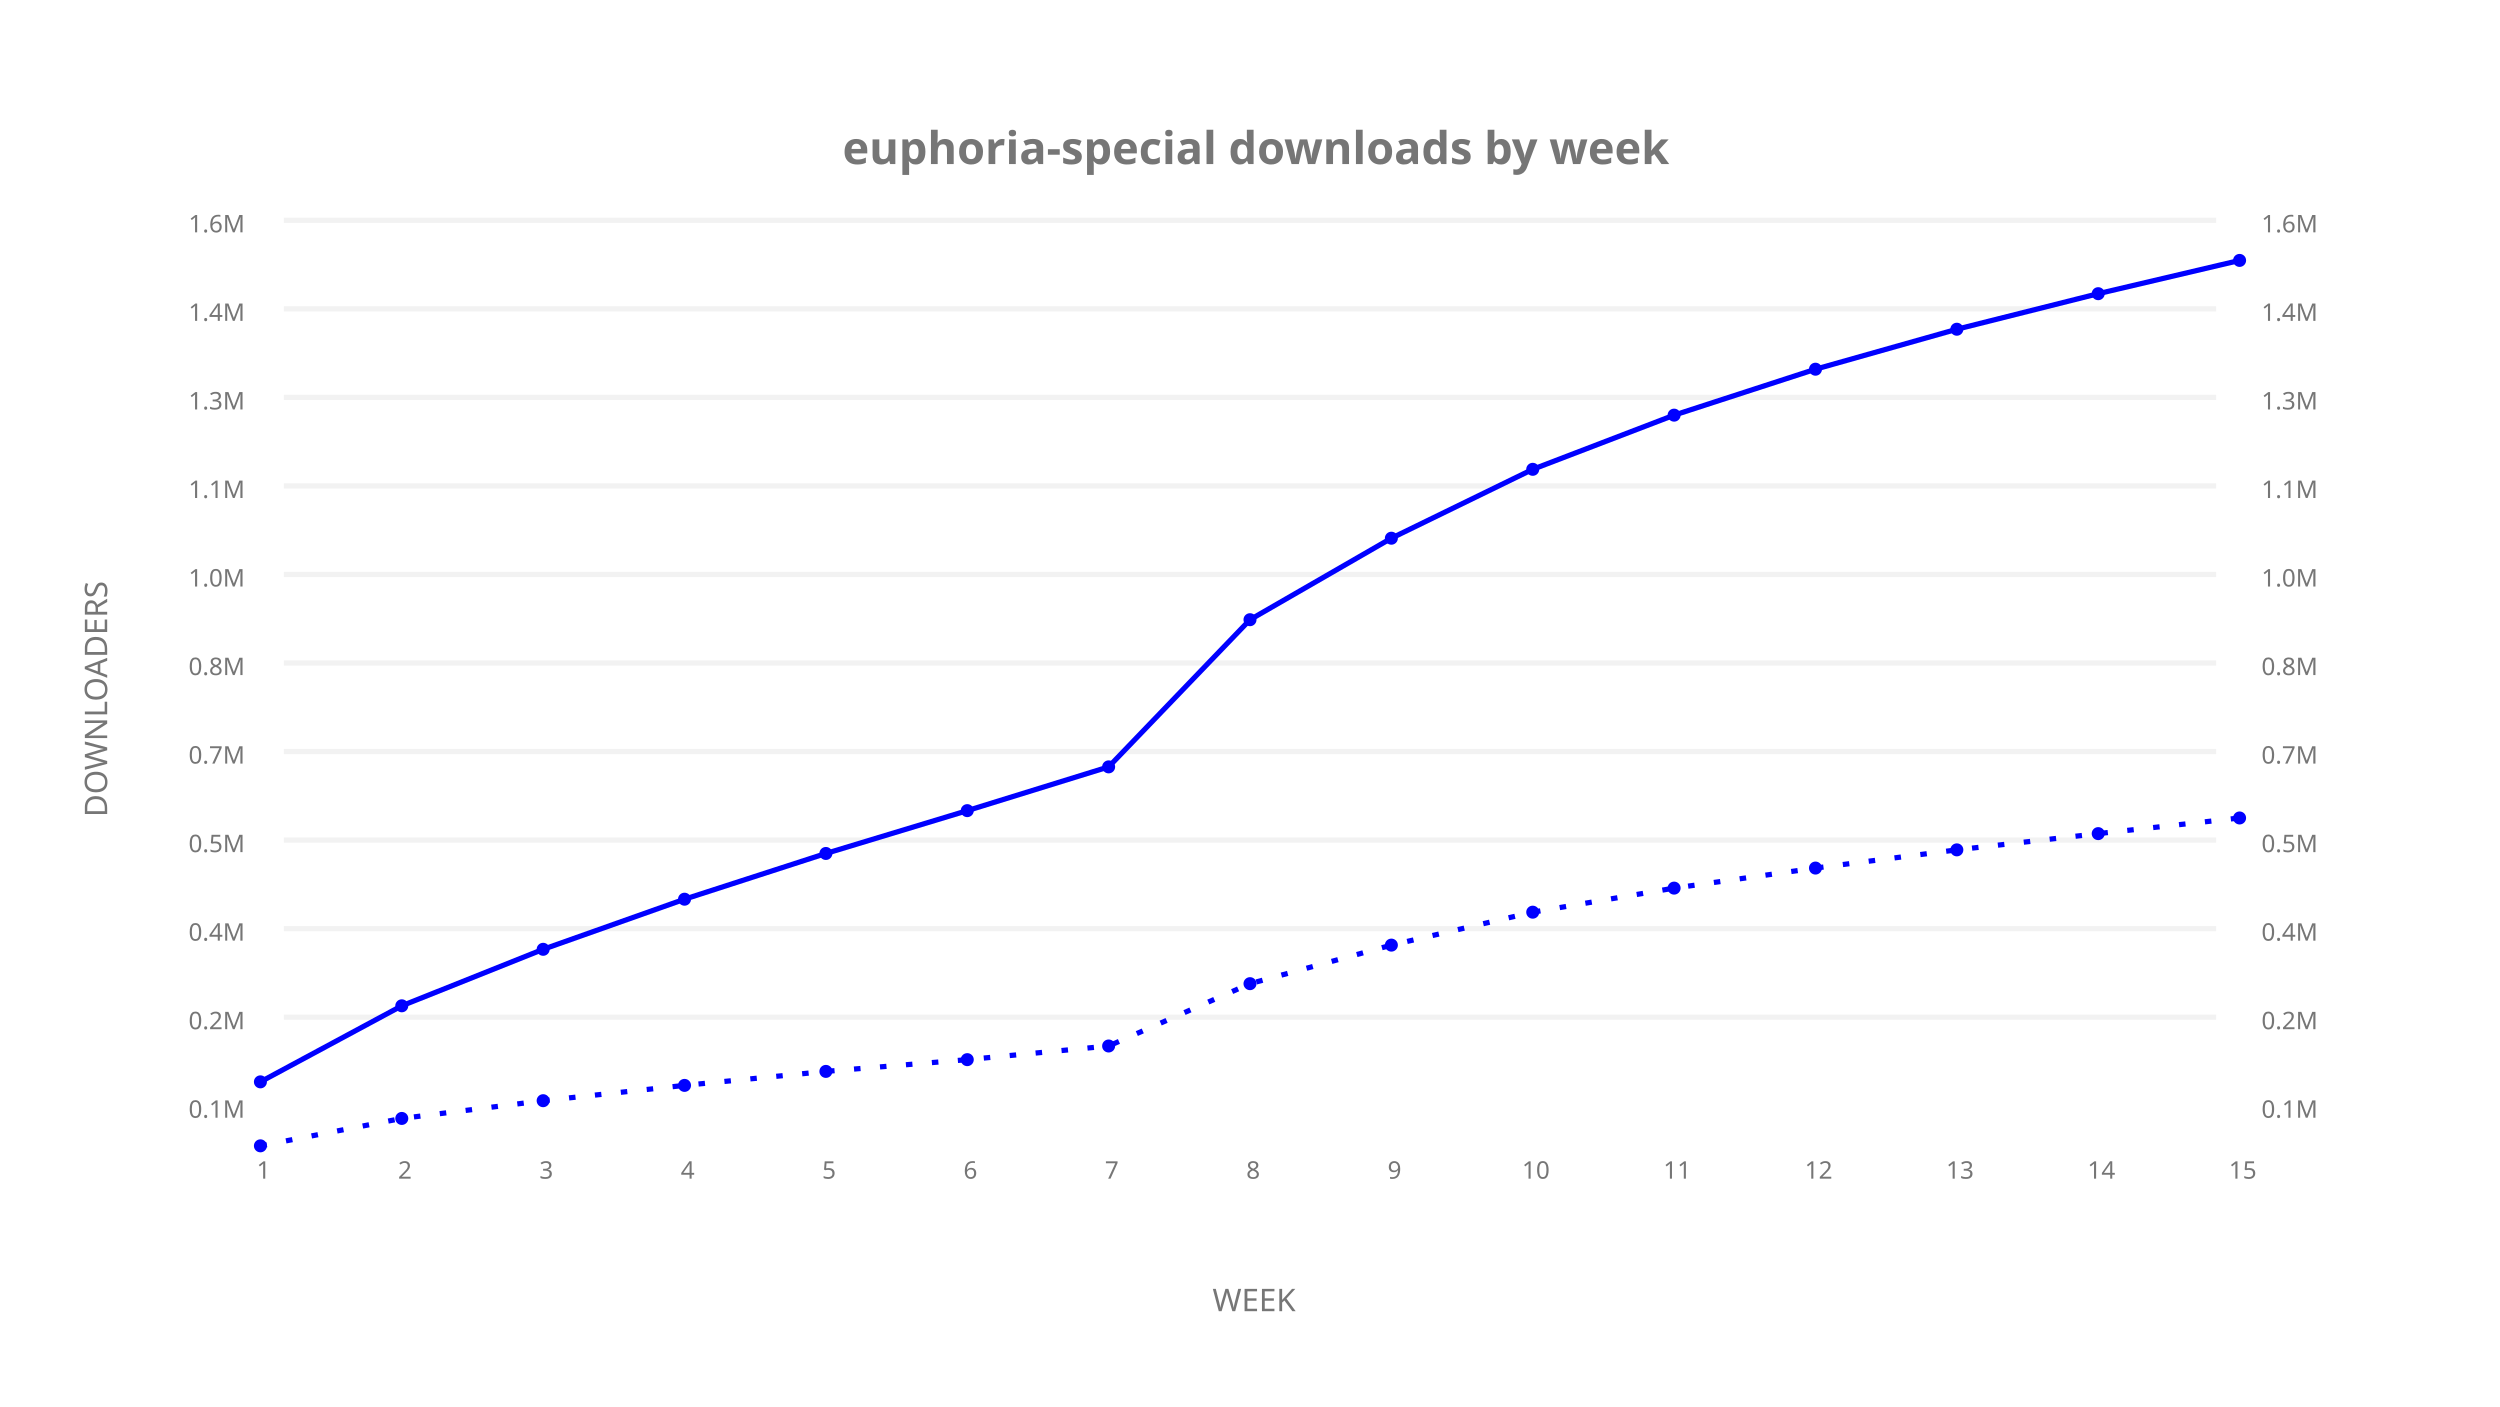
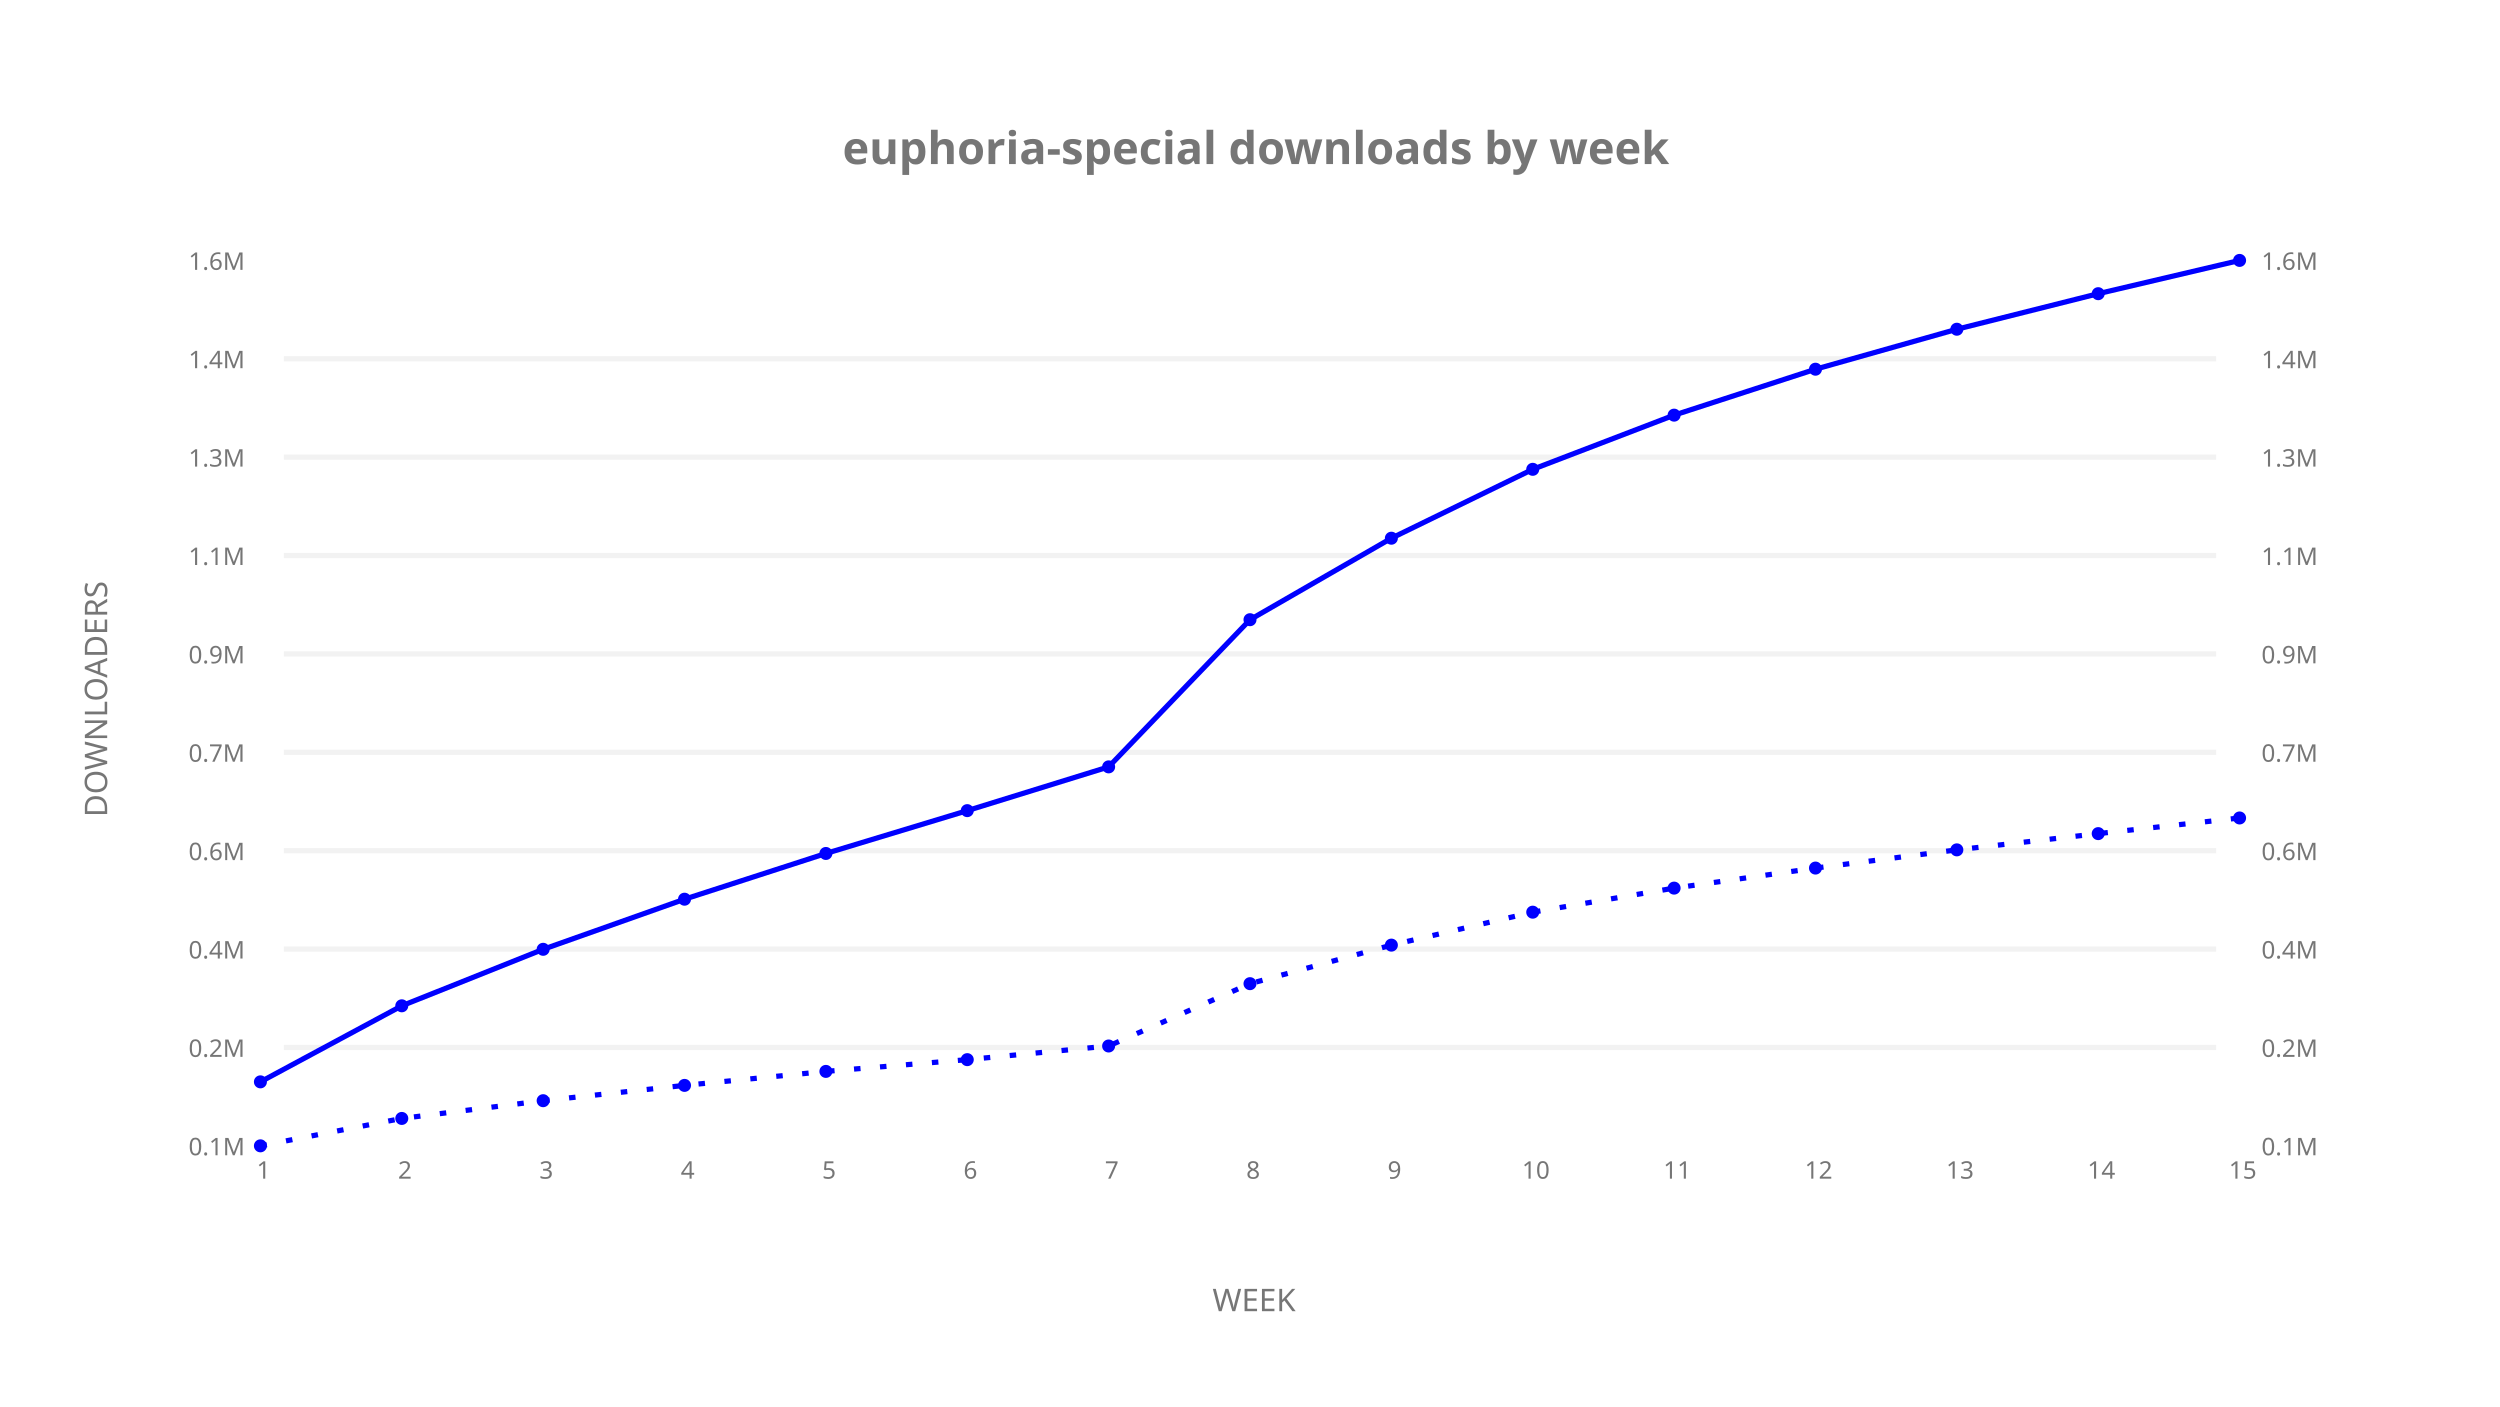
<svg xmlns="http://www.w3.org/2000/svg" xml:space="preserve" id="euphoria-special-downloads-by-week-euphoria-special-week" x="0px" y="0px" width="1920px" height="1080px" viewBox="0 0 1920 1080" enable-background="new 0 0 1920 1080" role="img">
  <g id="annotations">
    <text x="960" y="126" font-family="Atkinson Hyperlegible" font-size="26pt" text-anchor="middle" text-align="center" font-weight="600" font-style="normal" style="fill:rgb(118,118,118); fill-opacity:1; stroke:rgb(118,118,118); stroke-opacity:0; stroke-width:0.5"> euphoria-special downloads by week</text>
    <g id="axes-lines">
      <text x="960" y="1007" font-family="Atkinson Hyperlegible" font-size="18pt" text-anchor="middle" text-align="center" font-weight="500" font-style="normal" style="fill:rgb(118,118,118); fill-opacity:1; stroke:rgb(118,118,118); stroke-opacity:0; stroke-width:0.5"> WEEK</text>
      <text x="73" y="540" font-family="Atkinson Hyperlegible" font-size="18pt" text-anchor="middle" text-align="center" dominant-baseline="central" font-weight="500" font-style="normal" style="fill:rgb(118,118,118); fill-opacity:1; stroke:rgb(118,118,118); stroke-opacity:0; stroke-width:0.5" transform="rotate(-90,73,540)"> DOWNLOADERS</text>
    </g>
    <g id="tic-y-label-lines">
-       <line x1="218" y1="781.202" x2="1702" y2="781.202" style="fill:rgb(0,0,255); fill-opacity:0; stroke:rgb(242,242,242); stroke-opacity:1; stroke-width:4" />
-       <line x1="218" y1="713.202" x2="1702" y2="713.202" style="fill:rgb(0,0,255); fill-opacity:0; stroke:rgb(242,242,242); stroke-opacity:1; stroke-width:4" />
-       <line x1="218" y1="645.202" x2="1702" y2="645.202" style="fill:rgb(0,0,255); fill-opacity:0; stroke:rgb(242,242,242); stroke-opacity:1; stroke-width:4" />
-       <line x1="218" y1="577.202" x2="1702" y2="577.202" style="fill:rgb(0,0,255); fill-opacity:0; stroke:rgb(242,242,242); stroke-opacity:1; stroke-width:4" />
-       <line x1="218" y1="509.202" x2="1702" y2="509.202" style="fill:rgb(0,0,255); fill-opacity:0; stroke:rgb(242,242,242); stroke-opacity:1; stroke-width:4" />
-       <line x1="218" y1="441.202" x2="1702" y2="441.202" style="fill:rgb(0,0,255); fill-opacity:0; stroke:rgb(242,242,242); stroke-opacity:1; stroke-width:4" />
-       <line x1="218" y1="373.202" x2="1702" y2="373.202" style="fill:rgb(0,0,255); fill-opacity:0; stroke:rgb(242,242,242); stroke-opacity:1; stroke-width:4" />
-       <line x1="218" y1="305.202" x2="1702" y2="305.202" style="fill:rgb(0,0,255); fill-opacity:0; stroke:rgb(242,242,242); stroke-opacity:1; stroke-width:4" />
-       <line x1="218" y1="237.202" x2="1702" y2="237.202" style="fill:rgb(0,0,255); fill-opacity:0; stroke:rgb(242,242,242); stroke-opacity:1; stroke-width:4" />
-       <line x1="218" y1="169.202" x2="1702" y2="169.202" style="fill:rgb(0,0,255); fill-opacity:0; stroke:rgb(242,242,242); stroke-opacity:1; stroke-width:4" />
+       <line x1="218" y1="804.444" x2="1702" y2="804.444" style="fill:rgb(0,0,255); fill-opacity:0; stroke:rgb(242,242,242); stroke-opacity:1; stroke-width:4" />
+       <line x1="218" y1="728.889" x2="1702" y2="728.889" style="fill:rgb(0,0,255); fill-opacity:0; stroke:rgb(242,242,242); stroke-opacity:1; stroke-width:4" />
+       <line x1="218" y1="653.333" x2="1702" y2="653.333" style="fill:rgb(0,0,255); fill-opacity:0; stroke:rgb(242,242,242); stroke-opacity:1; stroke-width:4" />
+       <line x1="218" y1="577.778" x2="1702" y2="577.778" style="fill:rgb(0,0,255); fill-opacity:0; stroke:rgb(242,242,242); stroke-opacity:1; stroke-width:4" />
+       <line x1="218" y1="502.222" x2="1702" y2="502.222" style="fill:rgb(0,0,255); fill-opacity:0; stroke:rgb(242,242,242); stroke-opacity:1; stroke-width:4" />
+       <line x1="218" y1="426.667" x2="1702" y2="426.667" style="fill:rgb(0,0,255); fill-opacity:0; stroke:rgb(242,242,242); stroke-opacity:1; stroke-width:4" />
+       <line x1="218" y1="351.111" x2="1702" y2="351.111" style="fill:rgb(0,0,255); fill-opacity:0; stroke:rgb(242,242,242); stroke-opacity:1; stroke-width:4" />
+       <line x1="218" y1="275.556" x2="1702" y2="275.556" style="fill:rgb(0,0,255); fill-opacity:0; stroke:rgb(242,242,242); stroke-opacity:1; stroke-width:4" />
    </g>
    <g id="tic-x-labels">
      <text x="200" y="898" font-family="Atkinson Hyperlegible" font-size="14pt" text-anchor="middle" text-align="center" dominant-baseline="central" font-weight="400" font-style="normal" style="fill:rgb(118,118,118); fill-opacity:1; stroke:rgb(118,118,118); stroke-opacity:0; stroke-width:0.5"> 1</text>
      <text x="308.571" y="898" font-family="Atkinson Hyperlegible" font-size="14pt" text-anchor="middle" text-align="center" dominant-baseline="central" font-weight="400" font-style="normal" style="fill:rgb(118,118,118); fill-opacity:1; stroke:rgb(118,118,118); stroke-opacity:0; stroke-width:0.5"> 2</text>
      <text x="417.143" y="898" font-family="Atkinson Hyperlegible" font-size="14pt" text-anchor="middle" text-align="center" dominant-baseline="central" font-weight="400" font-style="normal" style="fill:rgb(118,118,118); fill-opacity:1; stroke:rgb(118,118,118); stroke-opacity:0; stroke-width:0.5"> 3</text>
      <text x="525.714" y="898" font-family="Atkinson Hyperlegible" font-size="14pt" text-anchor="middle" text-align="center" dominant-baseline="central" font-weight="400" font-style="normal" style="fill:rgb(118,118,118); fill-opacity:1; stroke:rgb(118,118,118); stroke-opacity:0; stroke-width:0.5"> 4</text>
      <text x="634.286" y="898" font-family="Atkinson Hyperlegible" font-size="14pt" text-anchor="middle" text-align="center" dominant-baseline="central" font-weight="400" font-style="normal" style="fill:rgb(118,118,118); fill-opacity:1; stroke:rgb(118,118,118); stroke-opacity:0; stroke-width:0.5"> 5</text>
      <text x="742.857" y="898" font-family="Atkinson Hyperlegible" font-size="14pt" text-anchor="middle" text-align="center" dominant-baseline="central" font-weight="400" font-style="normal" style="fill:rgb(118,118,118); fill-opacity:1; stroke:rgb(118,118,118); stroke-opacity:0; stroke-width:0.5"> 6</text>
      <text x="851.429" y="898" font-family="Atkinson Hyperlegible" font-size="14pt" text-anchor="middle" text-align="center" dominant-baseline="central" font-weight="400" font-style="normal" style="fill:rgb(118,118,118); fill-opacity:1; stroke:rgb(118,118,118); stroke-opacity:0; stroke-width:0.5"> 7</text>
      <text x="960" y="898" font-family="Atkinson Hyperlegible" font-size="14pt" text-anchor="middle" text-align="center" dominant-baseline="central" font-weight="400" font-style="normal" style="fill:rgb(118,118,118); fill-opacity:1; stroke:rgb(118,118,118); stroke-opacity:0; stroke-width:0.5"> 8</text>
      <text x="1068.571" y="898" font-family="Atkinson Hyperlegible" font-size="14pt" text-anchor="middle" text-align="center" dominant-baseline="central" font-weight="400" font-style="normal" style="fill:rgb(118,118,118); fill-opacity:1; stroke:rgb(118,118,118); stroke-opacity:0; stroke-width:0.5"> 9</text>
      <text x="1177.143" y="898" font-family="Atkinson Hyperlegible" font-size="14pt" text-anchor="middle" text-align="center" dominant-baseline="central" font-weight="400" font-style="normal" style="fill:rgb(118,118,118); fill-opacity:1; stroke:rgb(118,118,118); stroke-opacity:0; stroke-width:0.5"> 10</text>
      <text x="1285.714" y="898" font-family="Atkinson Hyperlegible" font-size="14pt" text-anchor="middle" text-align="center" dominant-baseline="central" font-weight="400" font-style="normal" style="fill:rgb(118,118,118); fill-opacity:1; stroke:rgb(118,118,118); stroke-opacity:0; stroke-width:0.5"> 11</text>
      <text x="1394.286" y="898" font-family="Atkinson Hyperlegible" font-size="14pt" text-anchor="middle" text-align="center" dominant-baseline="central" font-weight="400" font-style="normal" style="fill:rgb(118,118,118); fill-opacity:1; stroke:rgb(118,118,118); stroke-opacity:0; stroke-width:0.5"> 12</text>
      <text x="1502.857" y="898" font-family="Atkinson Hyperlegible" font-size="14pt" text-anchor="middle" text-align="center" dominant-baseline="central" font-weight="400" font-style="normal" style="fill:rgb(118,118,118); fill-opacity:1; stroke:rgb(118,118,118); stroke-opacity:0; stroke-width:0.5"> 13</text>
      <text x="1611.429" y="898" font-family="Atkinson Hyperlegible" font-size="14pt" text-anchor="middle" text-align="center" dominant-baseline="central" font-weight="400" font-style="normal" style="fill:rgb(118,118,118); fill-opacity:1; stroke:rgb(118,118,118); stroke-opacity:0; stroke-width:0.5"> 14</text>
      <text x="1720" y="898" font-family="Atkinson Hyperlegible" font-size="14pt" text-anchor="middle" text-align="center" dominant-baseline="central" font-weight="400" font-style="normal" style="fill:rgb(118,118,118); fill-opacity:1; stroke:rgb(118,118,118); stroke-opacity:0; stroke-width:0.5"> 15</text>
    </g>
    <g id="tic-y-labels">
-       <text x="164" y="851.202" font-family="Atkinson Hyperlegible" font-size="14pt" text-anchor="middle" text-align="center" dominant-baseline="central" font-weight="400" font-style="normal" style="fill:rgb(118,118,118); fill-opacity:1; stroke:rgb(118,118,118); stroke-opacity:0; stroke-width:0.5"> 0.1M</text>
-       <text x="1756" y="851.202" font-family="Atkinson Hyperlegible" font-size="14pt" text-anchor="middle" text-align="center" dominant-baseline="central" font-weight="400" font-style="normal" style="fill:rgb(118,118,118); fill-opacity:1; stroke:rgb(118,118,118); stroke-opacity:0; stroke-width:0.5"> 0.1M</text>
-       <text x="164" y="783.202" font-family="Atkinson Hyperlegible" font-size="14pt" text-anchor="middle" text-align="center" dominant-baseline="central" font-weight="400" font-style="normal" style="fill:rgb(118,118,118); fill-opacity:1; stroke:rgb(118,118,118); stroke-opacity:0; stroke-width:0.5"> 0.2M</text>
-       <text x="1756" y="783.202" font-family="Atkinson Hyperlegible" font-size="14pt" text-anchor="middle" text-align="center" dominant-baseline="central" font-weight="400" font-style="normal" style="fill:rgb(118,118,118); fill-opacity:1; stroke:rgb(118,118,118); stroke-opacity:0; stroke-width:0.5"> 0.2M</text>
-       <text x="164" y="715.202" font-family="Atkinson Hyperlegible" font-size="14pt" text-anchor="middle" text-align="center" dominant-baseline="central" font-weight="400" font-style="normal" style="fill:rgb(118,118,118); fill-opacity:1; stroke:rgb(118,118,118); stroke-opacity:0; stroke-width:0.5"> 0.4M</text>
-       <text x="1756" y="715.202" font-family="Atkinson Hyperlegible" font-size="14pt" text-anchor="middle" text-align="center" dominant-baseline="central" font-weight="400" font-style="normal" style="fill:rgb(118,118,118); fill-opacity:1; stroke:rgb(118,118,118); stroke-opacity:0; stroke-width:0.5"> 0.4M</text>
-       <text x="164" y="647.202" font-family="Atkinson Hyperlegible" font-size="14pt" text-anchor="middle" text-align="center" dominant-baseline="central" font-weight="400" font-style="normal" style="fill:rgb(118,118,118); fill-opacity:1; stroke:rgb(118,118,118); stroke-opacity:0; stroke-width:0.5"> 0.5M</text>
-       <text x="1756" y="647.202" font-family="Atkinson Hyperlegible" font-size="14pt" text-anchor="middle" text-align="center" dominant-baseline="central" font-weight="400" font-style="normal" style="fill:rgb(118,118,118); fill-opacity:1; stroke:rgb(118,118,118); stroke-opacity:0; stroke-width:0.5"> 0.5M</text>
-       <text x="164" y="579.202" font-family="Atkinson Hyperlegible" font-size="14pt" text-anchor="middle" text-align="center" dominant-baseline="central" font-weight="400" font-style="normal" style="fill:rgb(118,118,118); fill-opacity:1; stroke:rgb(118,118,118); stroke-opacity:0; stroke-width:0.5"> 0.7M</text>
-       <text x="1756" y="579.202" font-family="Atkinson Hyperlegible" font-size="14pt" text-anchor="middle" text-align="center" dominant-baseline="central" font-weight="400" font-style="normal" style="fill:rgb(118,118,118); fill-opacity:1; stroke:rgb(118,118,118); stroke-opacity:0; stroke-width:0.5"> 0.7M</text>
-       <text x="164" y="511.202" font-family="Atkinson Hyperlegible" font-size="14pt" text-anchor="middle" text-align="center" dominant-baseline="central" font-weight="400" font-style="normal" style="fill:rgb(118,118,118); fill-opacity:1; stroke:rgb(118,118,118); stroke-opacity:0; stroke-width:0.5"> 0.8M</text>
-       <text x="1756" y="511.202" font-family="Atkinson Hyperlegible" font-size="14pt" text-anchor="middle" text-align="center" dominant-baseline="central" font-weight="400" font-style="normal" style="fill:rgb(118,118,118); fill-opacity:1; stroke:rgb(118,118,118); stroke-opacity:0; stroke-width:0.5"> 0.8M</text>
-       <text x="164" y="443.202" font-family="Atkinson Hyperlegible" font-size="14pt" text-anchor="middle" text-align="center" dominant-baseline="central" font-weight="400" font-style="normal" style="fill:rgb(118,118,118); fill-opacity:1; stroke:rgb(118,118,118); stroke-opacity:0; stroke-width:0.5"> 1.0M</text>
-       <text x="1756" y="443.202" font-family="Atkinson Hyperlegible" font-size="14pt" text-anchor="middle" text-align="center" dominant-baseline="central" font-weight="400" font-style="normal" style="fill:rgb(118,118,118); fill-opacity:1; stroke:rgb(118,118,118); stroke-opacity:0; stroke-width:0.5"> 1.0M</text>
-       <text x="164" y="375.202" font-family="Atkinson Hyperlegible" font-size="14pt" text-anchor="middle" text-align="center" dominant-baseline="central" font-weight="400" font-style="normal" style="fill:rgb(118,118,118); fill-opacity:1; stroke:rgb(118,118,118); stroke-opacity:0; stroke-width:0.5"> 1.1M</text>
-       <text x="1756" y="375.202" font-family="Atkinson Hyperlegible" font-size="14pt" text-anchor="middle" text-align="center" dominant-baseline="central" font-weight="400" font-style="normal" style="fill:rgb(118,118,118); fill-opacity:1; stroke:rgb(118,118,118); stroke-opacity:0; stroke-width:0.5"> 1.1M</text>
-       <text x="164" y="307.202" font-family="Atkinson Hyperlegible" font-size="14pt" text-anchor="middle" text-align="center" dominant-baseline="central" font-weight="400" font-style="normal" style="fill:rgb(118,118,118); fill-opacity:1; stroke:rgb(118,118,118); stroke-opacity:0; stroke-width:0.5"> 1.3M</text>
-       <text x="1756" y="307.202" font-family="Atkinson Hyperlegible" font-size="14pt" text-anchor="middle" text-align="center" dominant-baseline="central" font-weight="400" font-style="normal" style="fill:rgb(118,118,118); fill-opacity:1; stroke:rgb(118,118,118); stroke-opacity:0; stroke-width:0.5"> 1.3M</text>
-       <text x="164" y="239.202" font-family="Atkinson Hyperlegible" font-size="14pt" text-anchor="middle" text-align="center" dominant-baseline="central" font-weight="400" font-style="normal" style="fill:rgb(118,118,118); fill-opacity:1; stroke:rgb(118,118,118); stroke-opacity:0; stroke-width:0.5"> 1.4M</text>
-       <text x="1756" y="239.202" font-family="Atkinson Hyperlegible" font-size="14pt" text-anchor="middle" text-align="center" dominant-baseline="central" font-weight="400" font-style="normal" style="fill:rgb(118,118,118); fill-opacity:1; stroke:rgb(118,118,118); stroke-opacity:0; stroke-width:0.5"> 1.4M</text>
-       <text x="164" y="171.202" font-family="Atkinson Hyperlegible" font-size="14pt" text-anchor="middle" text-align="center" dominant-baseline="central" font-weight="400" font-style="normal" style="fill:rgb(118,118,118); fill-opacity:1; stroke:rgb(118,118,118); stroke-opacity:0; stroke-width:0.5"> 1.6M</text>
-       <text x="1756" y="171.202" font-family="Atkinson Hyperlegible" font-size="14pt" text-anchor="middle" text-align="center" dominant-baseline="central" font-weight="400" font-style="normal" style="fill:rgb(118,118,118); fill-opacity:1; stroke:rgb(118,118,118); stroke-opacity:0; stroke-width:0.5"> 1.6M</text>
+       <text x="164" y="880" font-family="Atkinson Hyperlegible" font-size="14pt" text-anchor="middle" text-align="center" dominant-baseline="central" font-weight="400" font-style="normal" style="fill:rgb(118,118,118); fill-opacity:1; stroke:rgb(118,118,118); stroke-opacity:0; stroke-width:0.5"> 0.1M</text>
+       <text x="1756" y="880" font-family="Atkinson Hyperlegible" font-size="14pt" text-anchor="middle" text-align="center" dominant-baseline="central" font-weight="400" font-style="normal" style="fill:rgb(118,118,118); fill-opacity:1; stroke:rgb(118,118,118); stroke-opacity:0; stroke-width:0.5"> 0.1M</text>
+       <text x="164" y="804.444" font-family="Atkinson Hyperlegible" font-size="14pt" text-anchor="middle" text-align="center" dominant-baseline="central" font-weight="400" font-style="normal" style="fill:rgb(118,118,118); fill-opacity:1; stroke:rgb(118,118,118); stroke-opacity:0; stroke-width:0.5"> 0.2M</text>
+       <text x="1756" y="804.444" font-family="Atkinson Hyperlegible" font-size="14pt" text-anchor="middle" text-align="center" dominant-baseline="central" font-weight="400" font-style="normal" style="fill:rgb(118,118,118); fill-opacity:1; stroke:rgb(118,118,118); stroke-opacity:0; stroke-width:0.5"> 0.2M</text>
+       <text x="164" y="728.889" font-family="Atkinson Hyperlegible" font-size="14pt" text-anchor="middle" text-align="center" dominant-baseline="central" font-weight="400" font-style="normal" style="fill:rgb(118,118,118); fill-opacity:1; stroke:rgb(118,118,118); stroke-opacity:0; stroke-width:0.5"> 0.4M</text>
+       <text x="1756" y="728.889" font-family="Atkinson Hyperlegible" font-size="14pt" text-anchor="middle" text-align="center" dominant-baseline="central" font-weight="400" font-style="normal" style="fill:rgb(118,118,118); fill-opacity:1; stroke:rgb(118,118,118); stroke-opacity:0; stroke-width:0.5"> 0.4M</text>
+       <text x="164" y="653.333" font-family="Atkinson Hyperlegible" font-size="14pt" text-anchor="middle" text-align="center" dominant-baseline="central" font-weight="400" font-style="normal" style="fill:rgb(118,118,118); fill-opacity:1; stroke:rgb(118,118,118); stroke-opacity:0; stroke-width:0.5"> 0.6M</text>
+       <text x="1756" y="653.333" font-family="Atkinson Hyperlegible" font-size="14pt" text-anchor="middle" text-align="center" dominant-baseline="central" font-weight="400" font-style="normal" style="fill:rgb(118,118,118); fill-opacity:1; stroke:rgb(118,118,118); stroke-opacity:0; stroke-width:0.5"> 0.6M</text>
+       <text x="164" y="577.778" font-family="Atkinson Hyperlegible" font-size="14pt" text-anchor="middle" text-align="center" dominant-baseline="central" font-weight="400" font-style="normal" style="fill:rgb(118,118,118); fill-opacity:1; stroke:rgb(118,118,118); stroke-opacity:0; stroke-width:0.5"> 0.7M</text>
+       <text x="1756" y="577.778" font-family="Atkinson Hyperlegible" font-size="14pt" text-anchor="middle" text-align="center" dominant-baseline="central" font-weight="400" font-style="normal" style="fill:rgb(118,118,118); fill-opacity:1; stroke:rgb(118,118,118); stroke-opacity:0; stroke-width:0.5"> 0.7M</text>
+       <text x="164" y="502.222" font-family="Atkinson Hyperlegible" font-size="14pt" text-anchor="middle" text-align="center" dominant-baseline="central" font-weight="400" font-style="normal" style="fill:rgb(118,118,118); fill-opacity:1; stroke:rgb(118,118,118); stroke-opacity:0; stroke-width:0.5"> 0.9M</text>
+       <text x="1756" y="502.222" font-family="Atkinson Hyperlegible" font-size="14pt" text-anchor="middle" text-align="center" dominant-baseline="central" font-weight="400" font-style="normal" style="fill:rgb(118,118,118); fill-opacity:1; stroke:rgb(118,118,118); stroke-opacity:0; stroke-width:0.5"> 0.9M</text>
+       <text x="164" y="426.667" font-family="Atkinson Hyperlegible" font-size="14pt" text-anchor="middle" text-align="center" dominant-baseline="central" font-weight="400" font-style="normal" style="fill:rgb(118,118,118); fill-opacity:1; stroke:rgb(118,118,118); stroke-opacity:0; stroke-width:0.5"> 1.1M</text>
+       <text x="1756" y="426.667" font-family="Atkinson Hyperlegible" font-size="14pt" text-anchor="middle" text-align="center" dominant-baseline="central" font-weight="400" font-style="normal" style="fill:rgb(118,118,118); fill-opacity:1; stroke:rgb(118,118,118); stroke-opacity:0; stroke-width:0.5"> 1.1M</text>
+       <text x="164" y="351.111" font-family="Atkinson Hyperlegible" font-size="14pt" text-anchor="middle" text-align="center" dominant-baseline="central" font-weight="400" font-style="normal" style="fill:rgb(118,118,118); fill-opacity:1; stroke:rgb(118,118,118); stroke-opacity:0; stroke-width:0.5"> 1.3M</text>
+       <text x="1756" y="351.111" font-family="Atkinson Hyperlegible" font-size="14pt" text-anchor="middle" text-align="center" dominant-baseline="central" font-weight="400" font-style="normal" style="fill:rgb(118,118,118); fill-opacity:1; stroke:rgb(118,118,118); stroke-opacity:0; stroke-width:0.5"> 1.3M</text>
+       <text x="164" y="275.556" font-family="Atkinson Hyperlegible" font-size="14pt" text-anchor="middle" text-align="center" dominant-baseline="central" font-weight="400" font-style="normal" style="fill:rgb(118,118,118); fill-opacity:1; stroke:rgb(118,118,118); stroke-opacity:0; stroke-width:0.5"> 1.4M</text>
+       <text x="1756" y="275.556" font-family="Atkinson Hyperlegible" font-size="14pt" text-anchor="middle" text-align="center" dominant-baseline="central" font-weight="400" font-style="normal" style="fill:rgb(118,118,118); fill-opacity:1; stroke:rgb(118,118,118); stroke-opacity:0; stroke-width:0.5"> 1.4M</text>
+       <text x="164" y="200" font-family="Atkinson Hyperlegible" font-size="14pt" text-anchor="middle" text-align="center" dominant-baseline="central" font-weight="400" font-style="normal" style="fill:rgb(118,118,118); fill-opacity:1; stroke:rgb(118,118,118); stroke-opacity:0; stroke-width:0.5"> 1.6M</text>
+       <text x="1756" y="200" font-family="Atkinson Hyperlegible" font-size="14pt" text-anchor="middle" text-align="center" dominant-baseline="central" font-weight="400" font-style="normal" style="fill:rgb(118,118,118); fill-opacity:1; stroke:rgb(118,118,118); stroke-opacity:0; stroke-width:0.5"> 1.6M</text>
    </g>
  </g>
  <g id="polyline-euphoria-special downloads by week">
    <polyline points="200,830.867 308.571,772.46 417.143,729.071 525.714,690.59 634.286,655.465 742.857,622.571 851.429,588.96 960,475.931 1068.57,413.348 1177.14,360.438 1285.71,318.835 1394.29,283.551 1502.86,252.851 1611.43,225.548 1720,200 " style="fill:rgb(0,0,255); fill-opacity:0; stroke:rgb(0,0,255); stroke-opacity:1; stroke-width:4" />
  </g>
  <g id="markers-euphoria-special downloads by week">
    <circle cx="200" cy="830.867" r="5" style="fill:rgb(0,0,255); fill-opacity:1; stroke:rgb(0,0,255); stroke-opacity:0; stroke-width:4">
</circle>
    <circle cx="308.571" cy="772.46" r="5" style="fill:rgb(0,0,255); fill-opacity:1; stroke:rgb(0,0,255); stroke-opacity:0; stroke-width:4">
</circle>
    <circle cx="417.143" cy="729.071" r="5" style="fill:rgb(0,0,255); fill-opacity:1; stroke:rgb(0,0,255); stroke-opacity:0; stroke-width:4">
</circle>
    <circle cx="525.714" cy="690.59" r="5" style="fill:rgb(0,0,255); fill-opacity:1; stroke:rgb(0,0,255); stroke-opacity:0; stroke-width:4">
</circle>
    <circle cx="634.286" cy="655.465" r="5" style="fill:rgb(0,0,255); fill-opacity:1; stroke:rgb(0,0,255); stroke-opacity:0; stroke-width:4">
</circle>
    <circle cx="742.857" cy="622.571" r="5" style="fill:rgb(0,0,255); fill-opacity:1; stroke:rgb(0,0,255); stroke-opacity:0; stroke-width:4">
</circle>
    <circle cx="851.429" cy="588.96" r="5" style="fill:rgb(0,0,255); fill-opacity:1; stroke:rgb(0,0,255); stroke-opacity:0; stroke-width:4">
</circle>
    <circle cx="960" cy="475.931" r="5" style="fill:rgb(0,0,255); fill-opacity:1; stroke:rgb(0,0,255); stroke-opacity:0; stroke-width:4">
</circle>
    <circle cx="1068.571" cy="413.348" r="5" style="fill:rgb(0,0,255); fill-opacity:1; stroke:rgb(0,0,255); stroke-opacity:0; stroke-width:4">
</circle>
    <circle cx="1177.143" cy="360.438" r="5" style="fill:rgb(0,0,255); fill-opacity:1; stroke:rgb(0,0,255); stroke-opacity:0; stroke-width:4">
</circle>
    <circle cx="1285.714" cy="318.835" r="5" style="fill:rgb(0,0,255); fill-opacity:1; stroke:rgb(0,0,255); stroke-opacity:0; stroke-width:4">
</circle>
    <circle cx="1394.286" cy="283.551" r="5" style="fill:rgb(0,0,255); fill-opacity:1; stroke:rgb(0,0,255); stroke-opacity:0; stroke-width:4">
</circle>
    <circle cx="1502.857" cy="252.851" r="5" style="fill:rgb(0,0,255); fill-opacity:1; stroke:rgb(0,0,255); stroke-opacity:0; stroke-width:4">
</circle>
    <circle cx="1611.429" cy="225.548" r="5" style="fill:rgb(0,0,255); fill-opacity:1; stroke:rgb(0,0,255); stroke-opacity:0; stroke-width:4">
</circle>
    <circle cx="1720" cy="200" r="5" style="fill:rgb(0,0,255); fill-opacity:1; stroke:rgb(0,0,255); stroke-opacity:0; stroke-width:4">
</circle>
  </g>
  <g id="polyline-euphoria-special downloads by week uploaders">
    <polyline points="200,880 308.571,858.961 417.143,845.332 525.714,833.581 634.286,822.837 742.857,813.811 851.429,803.323 960,755.452 1068.57,725.85 1177.14,700.552 1285.71,682.076 1394.29,666.675 1502.86,652.695 1611.43,640.22 1720,628.202 " stroke-dasharray="5 15" style="fill:rgb(0,0,255); fill-opacity:0; stroke:rgb(0,0,255); stroke-opacity:1; stroke-width:4" />
  </g>
  <g id="markers-euphoria-special downloads by week uploaders">
    <circle cx="200" cy="880" r="5" style="fill:rgb(0,0,255); fill-opacity:1; stroke:rgb(0,0,255); stroke-opacity:0; stroke-width:4">
</circle>
    <circle cx="308.571" cy="858.961" r="5" style="fill:rgb(0,0,255); fill-opacity:1; stroke:rgb(0,0,255); stroke-opacity:0; stroke-width:4">
</circle>
    <circle cx="417.143" cy="845.332" r="5" style="fill:rgb(0,0,255); fill-opacity:1; stroke:rgb(0,0,255); stroke-opacity:0; stroke-width:4">
</circle>
    <circle cx="525.714" cy="833.581" r="5" style="fill:rgb(0,0,255); fill-opacity:1; stroke:rgb(0,0,255); stroke-opacity:0; stroke-width:4">
</circle>
    <circle cx="634.286" cy="822.837" r="5" style="fill:rgb(0,0,255); fill-opacity:1; stroke:rgb(0,0,255); stroke-opacity:0; stroke-width:4">
</circle>
    <circle cx="742.857" cy="813.811" r="5" style="fill:rgb(0,0,255); fill-opacity:1; stroke:rgb(0,0,255); stroke-opacity:0; stroke-width:4">
</circle>
    <circle cx="851.429" cy="803.323" r="5" style="fill:rgb(0,0,255); fill-opacity:1; stroke:rgb(0,0,255); stroke-opacity:0; stroke-width:4">
</circle>
    <circle cx="960" cy="755.452" r="5" style="fill:rgb(0,0,255); fill-opacity:1; stroke:rgb(0,0,255); stroke-opacity:0; stroke-width:4">
</circle>
    <circle cx="1068.571" cy="725.85" r="5" style="fill:rgb(0,0,255); fill-opacity:1; stroke:rgb(0,0,255); stroke-opacity:0; stroke-width:4">
</circle>
    <circle cx="1177.143" cy="700.552" r="5" style="fill:rgb(0,0,255); fill-opacity:1; stroke:rgb(0,0,255); stroke-opacity:0; stroke-width:4">
</circle>
    <circle cx="1285.714" cy="682.076" r="5" style="fill:rgb(0,0,255); fill-opacity:1; stroke:rgb(0,0,255); stroke-opacity:0; stroke-width:4">
</circle>
    <circle cx="1394.286" cy="666.675" r="5" style="fill:rgb(0,0,255); fill-opacity:1; stroke:rgb(0,0,255); stroke-opacity:0; stroke-width:4">
</circle>
    <circle cx="1502.857" cy="652.695" r="5" style="fill:rgb(0,0,255); fill-opacity:1; stroke:rgb(0,0,255); stroke-opacity:0; stroke-width:4">
</circle>
    <circle cx="1611.429" cy="640.22" r="5" style="fill:rgb(0,0,255); fill-opacity:1; stroke:rgb(0,0,255); stroke-opacity:0; stroke-width:4">
</circle>
    <circle cx="1720" cy="628.202" r="5" style="fill:rgb(0,0,255); fill-opacity:1; stroke:rgb(0,0,255); stroke-opacity:0; stroke-width:4">
</circle>
  </g>
</svg>
